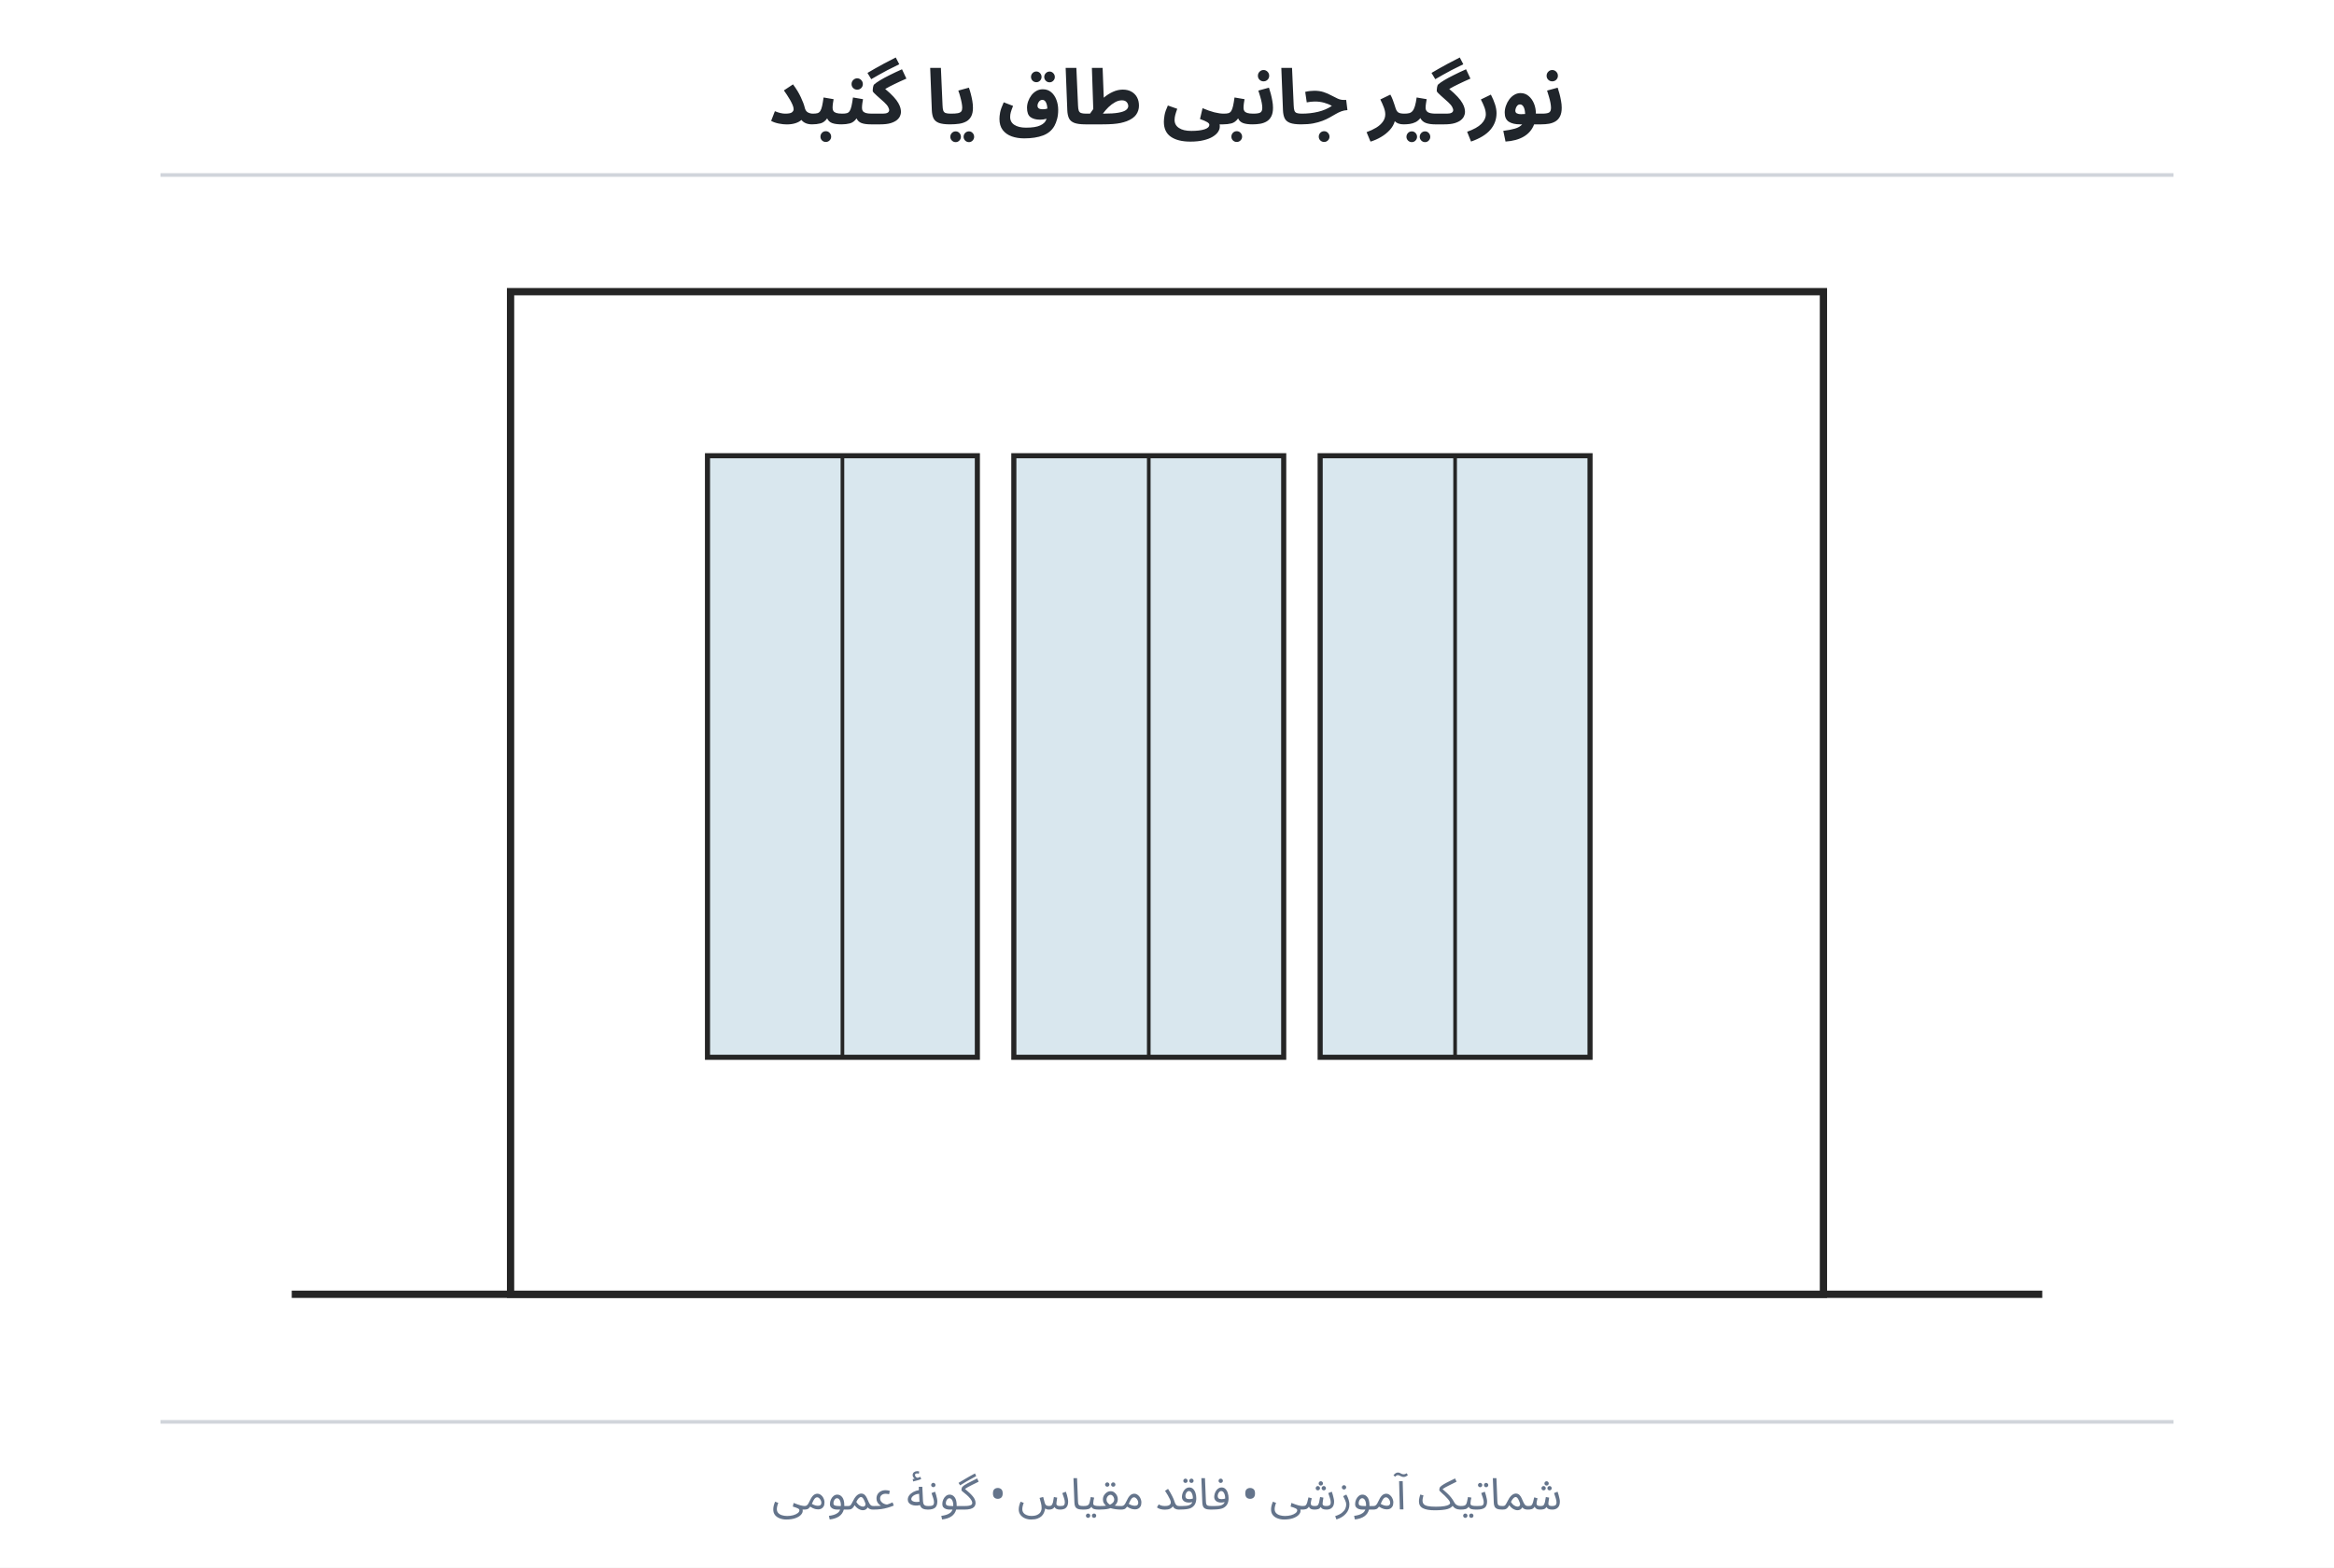
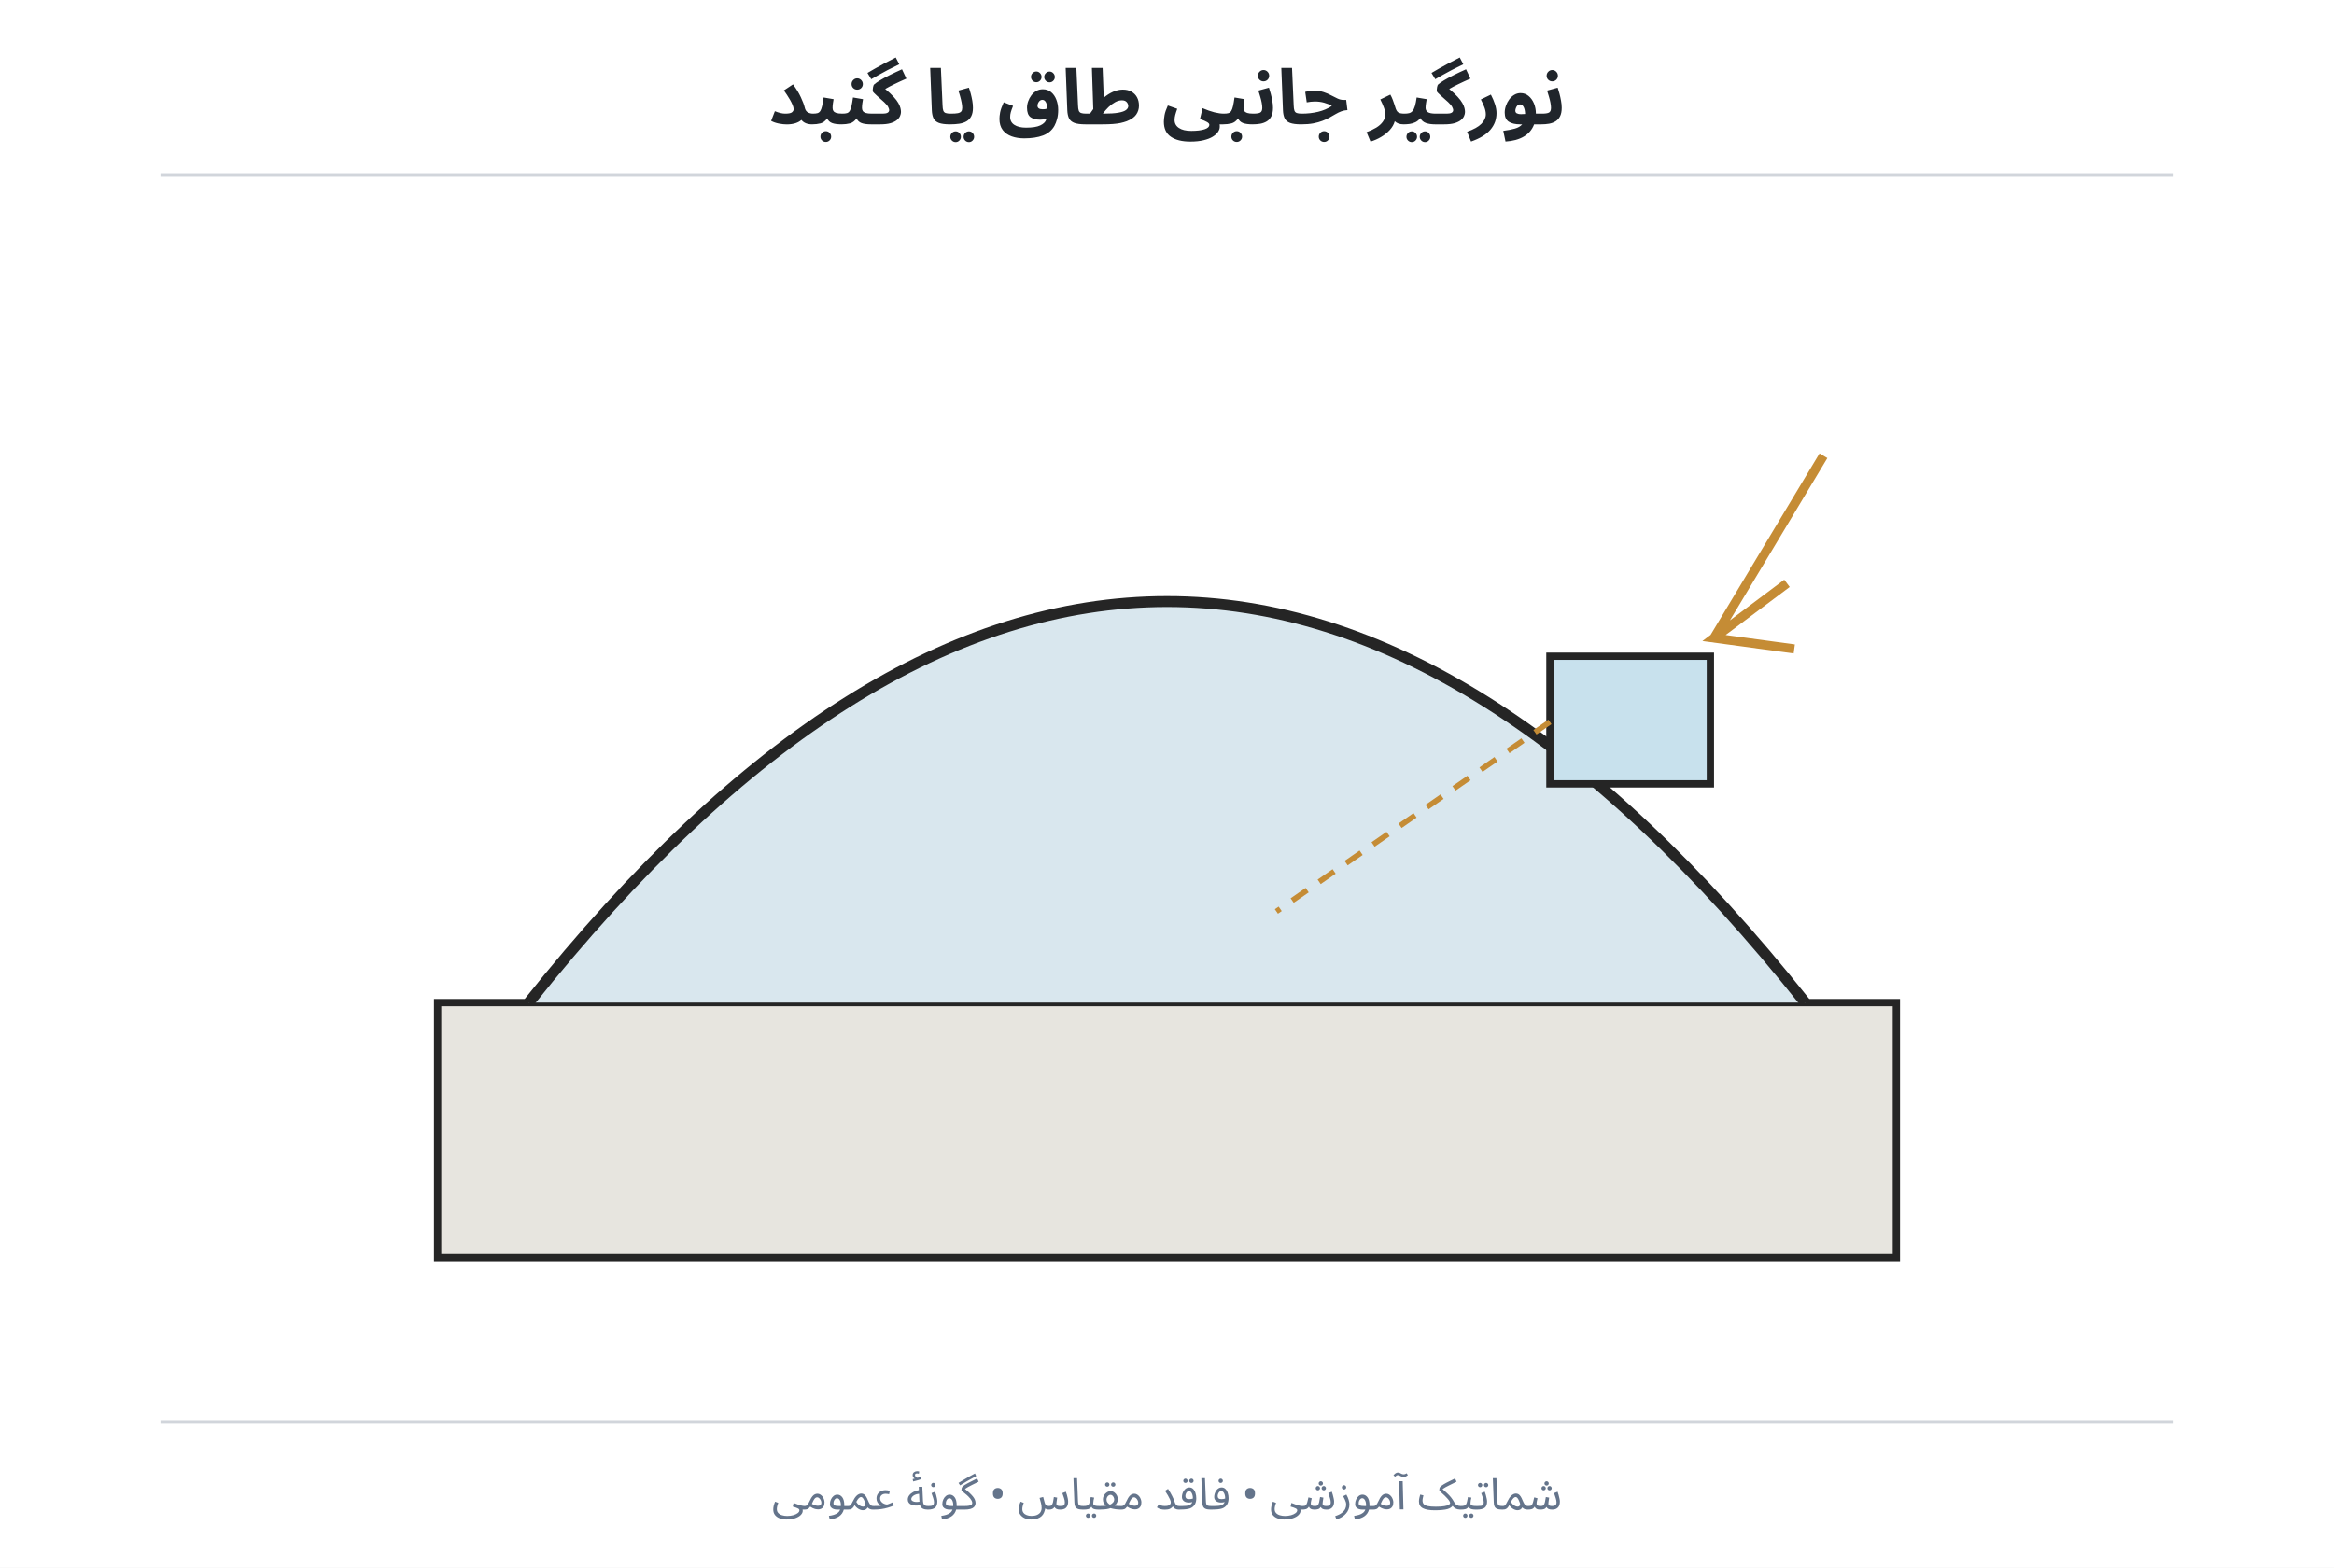
- <svg xmlns="http://www.w3.org/2000/svg" width="640" height="430" viewBox="0 0 640 430" role="img" aria-labelledby="ttl dsc">
-   <defs>
-     <pattern id="hatch" width="8" height="8" patternUnits="userSpaceOnUse">
-       <path d="M0 8 L8 0" stroke="#9ca3af" stroke-width=".8" />
-     </pattern>
-   </defs>
+ <svg xmlns="http://www.w3.org/2000/svg" width="640" height="430" viewBox="0 0 640 430" role="img" aria-labelledby="title desc">
  <rect width="640" height="430" fill="#fff" />
  <text x="320" y="34" text-anchor="middle" direction="rtl" font-family="Vazirmatn, Noto Sans Arabic, sans-serif" font-size="21" font-weight="600" fill="#20252b">نورگیر جانبی طاق یا گنبد</text>
  <line x1="44" y1="48" x2="596" y2="48" stroke="#d1d5db" />
-   <line x1="80" y1="355" x2="560" y2="355" stroke="#252525" stroke-width="2" />
-   <rect x="140" y="80" width="360" height="275" rx="0" fill="#fff" stroke="#252525" stroke-width="2" />
-   <rect x="194" y="125" width="74" height="165" rx="0" fill="#d9e7ee" stroke="#252525" stroke-width="1.4" />
-   <line x1="231" y1="125" x2="231" y2="290" stroke="#252525" stroke-width="1" />
-   <rect x="278" y="125" width="74" height="165" rx="0" fill="#d9e7ee" stroke="#252525" stroke-width="1.4" />
-   <line x1="315" y1="125" x2="315" y2="290" stroke="#252525" stroke-width="1" />
-   <rect x="362" y="125" width="74" height="165" rx="0" fill="#d9e7ee" stroke="#252525" stroke-width="1.4" />
-   <line x1="399" y1="125" x2="399" y2="290" stroke="#252525" stroke-width="1" />
+   <rect x="120" y="275" width="400" height="70" fill="#e7e5df" stroke="#252525" stroke-width="2" />
+   <path d="M145 275 Q320 55 495 275" fill="#d9e7ee" stroke="#252525" stroke-width="3" />
+   <rect x="425" y="180" width="44" height="35" fill="#c8e1ed" stroke="#252525" stroke-width="2" />
+   <path d="M500 125 L470 175 M490 160 L470 175 L492 178" fill="none" stroke="#c58c35" stroke-width="2.5" />
+   <path d="M425 198 L350 250" stroke="#c58c35" stroke-width="1.5" stroke-dasharray="5 4" />
  <line x1="44" y1="390" x2="596" y2="390" stroke="#d1d5db" />
  <text x="320" y="414" text-anchor="middle" direction="rtl" font-family="Vazirmatn, Noto Sans Arabic, sans-serif" font-size="12" fill="#64748b">شماتیک آموزشی • فاقد مقیاس • گونهٔ عمومی</text>
</svg>
